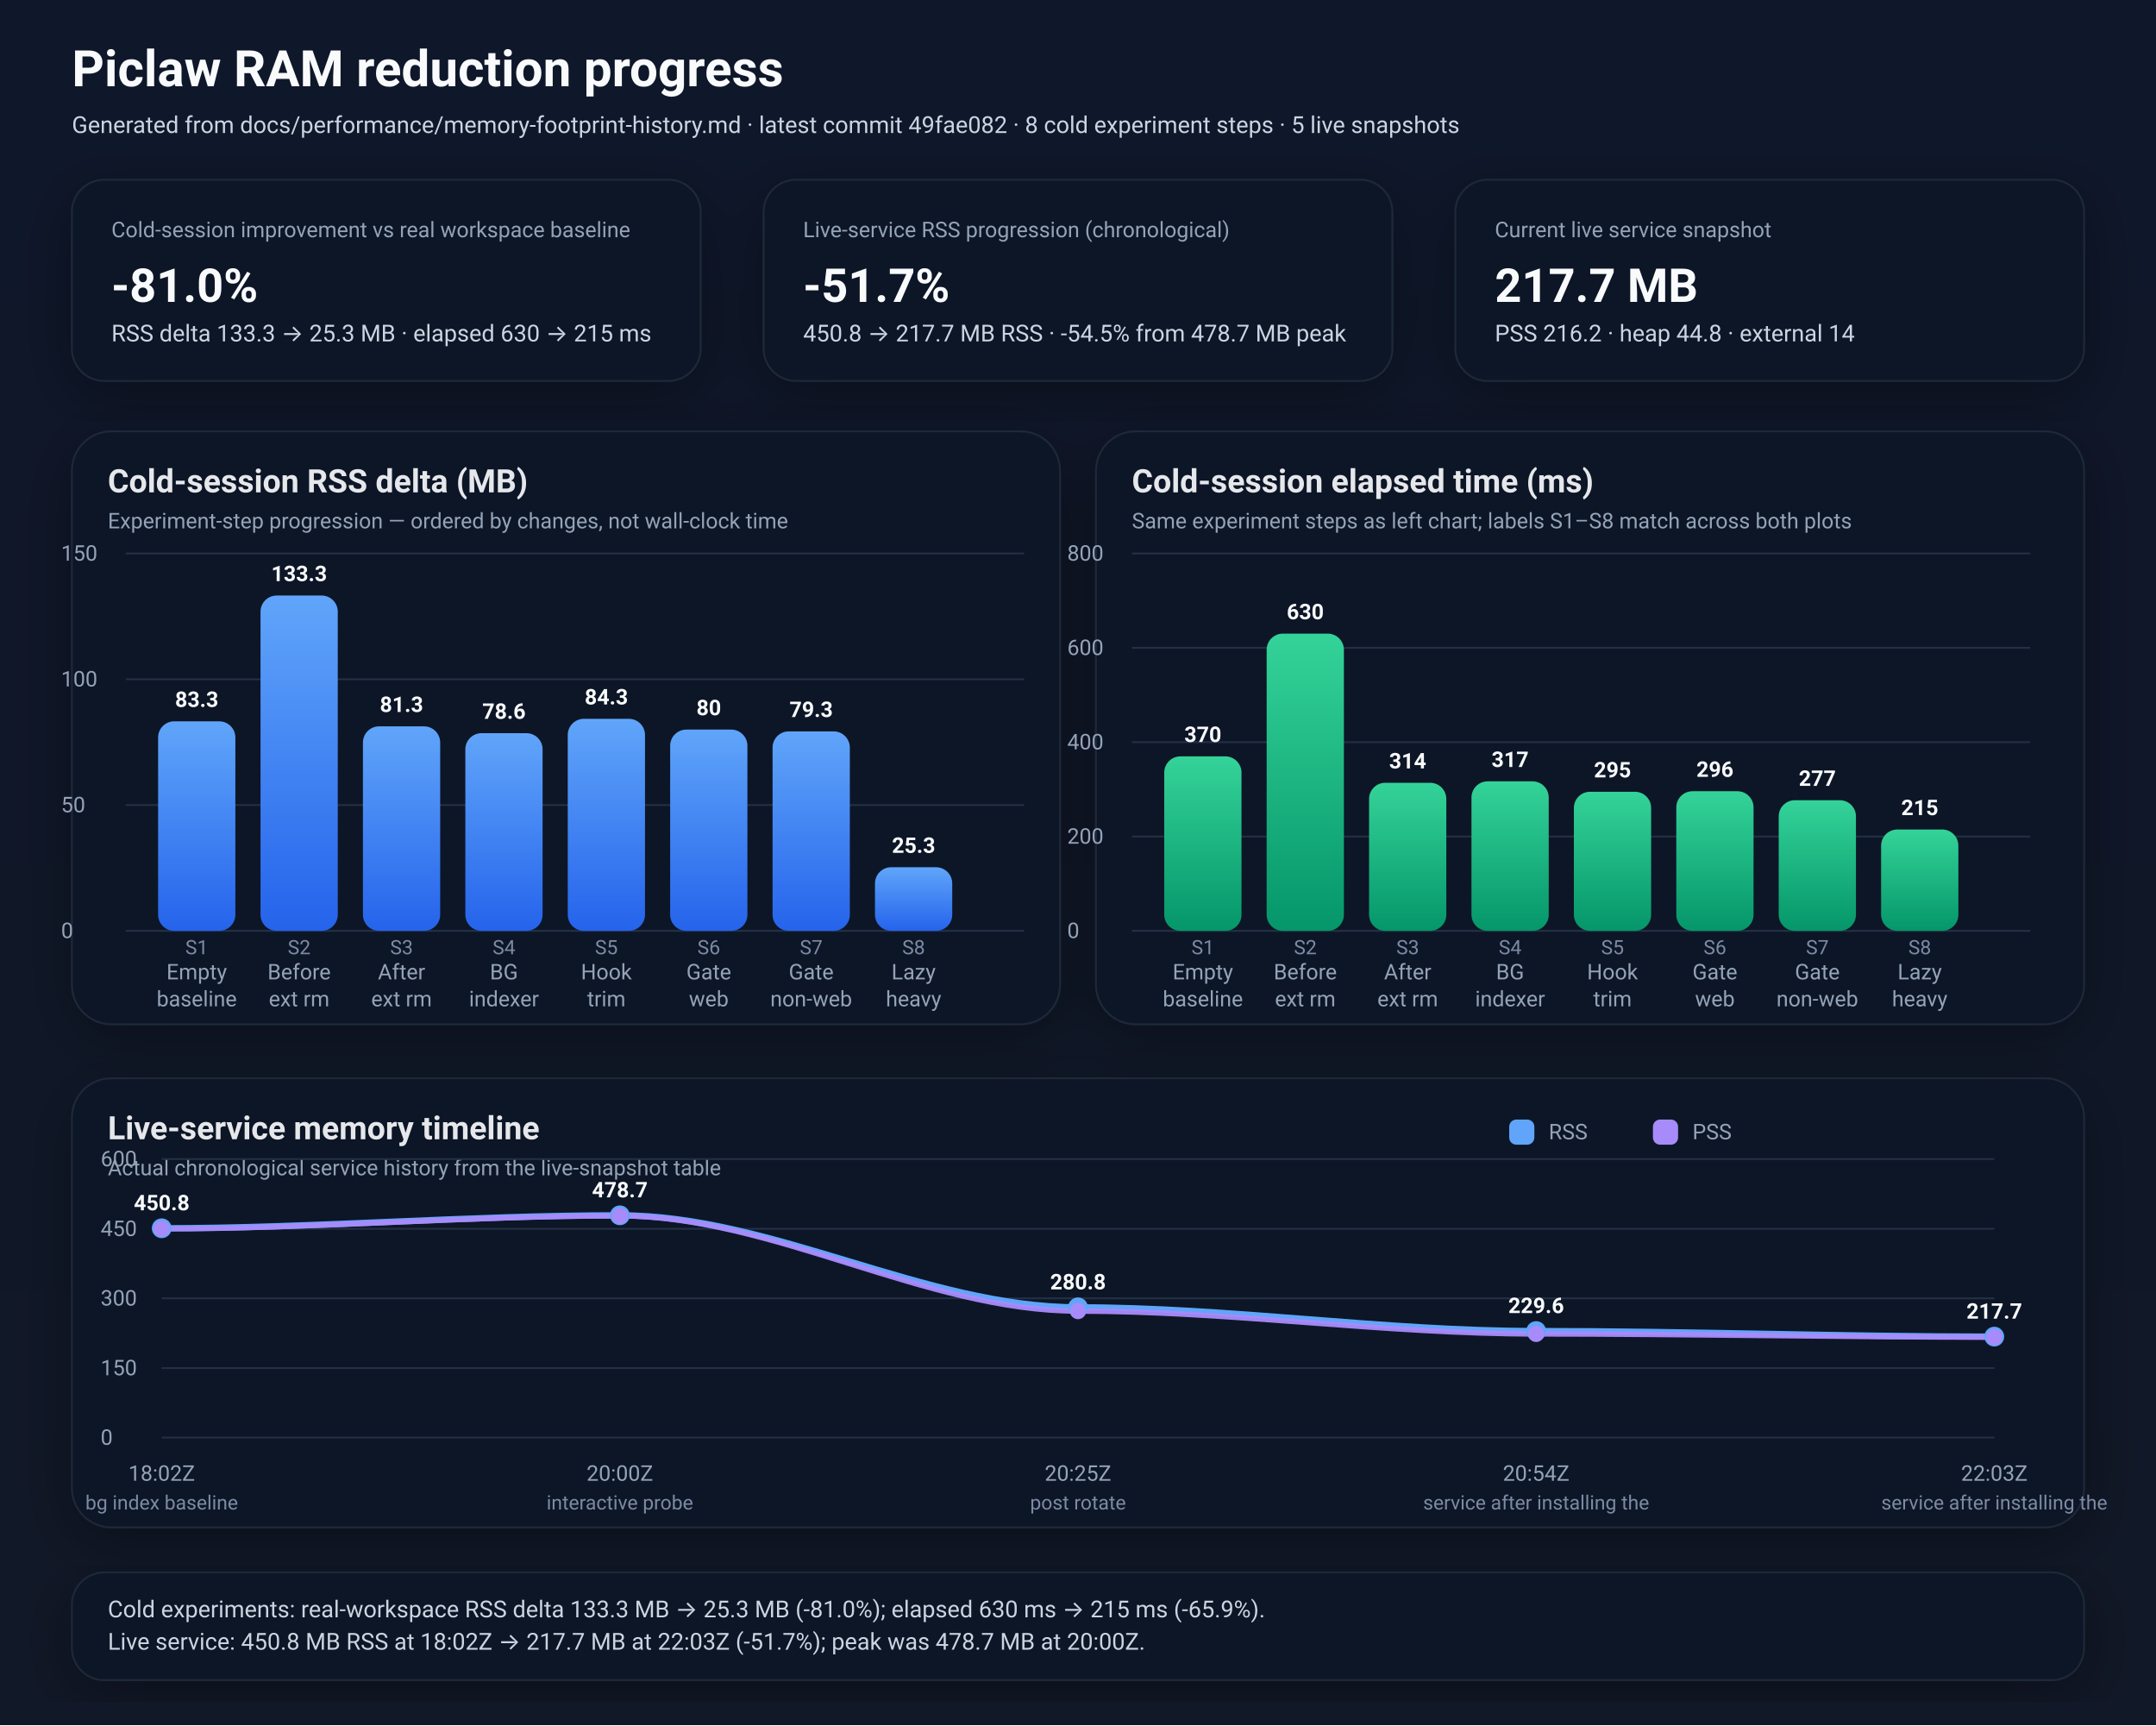
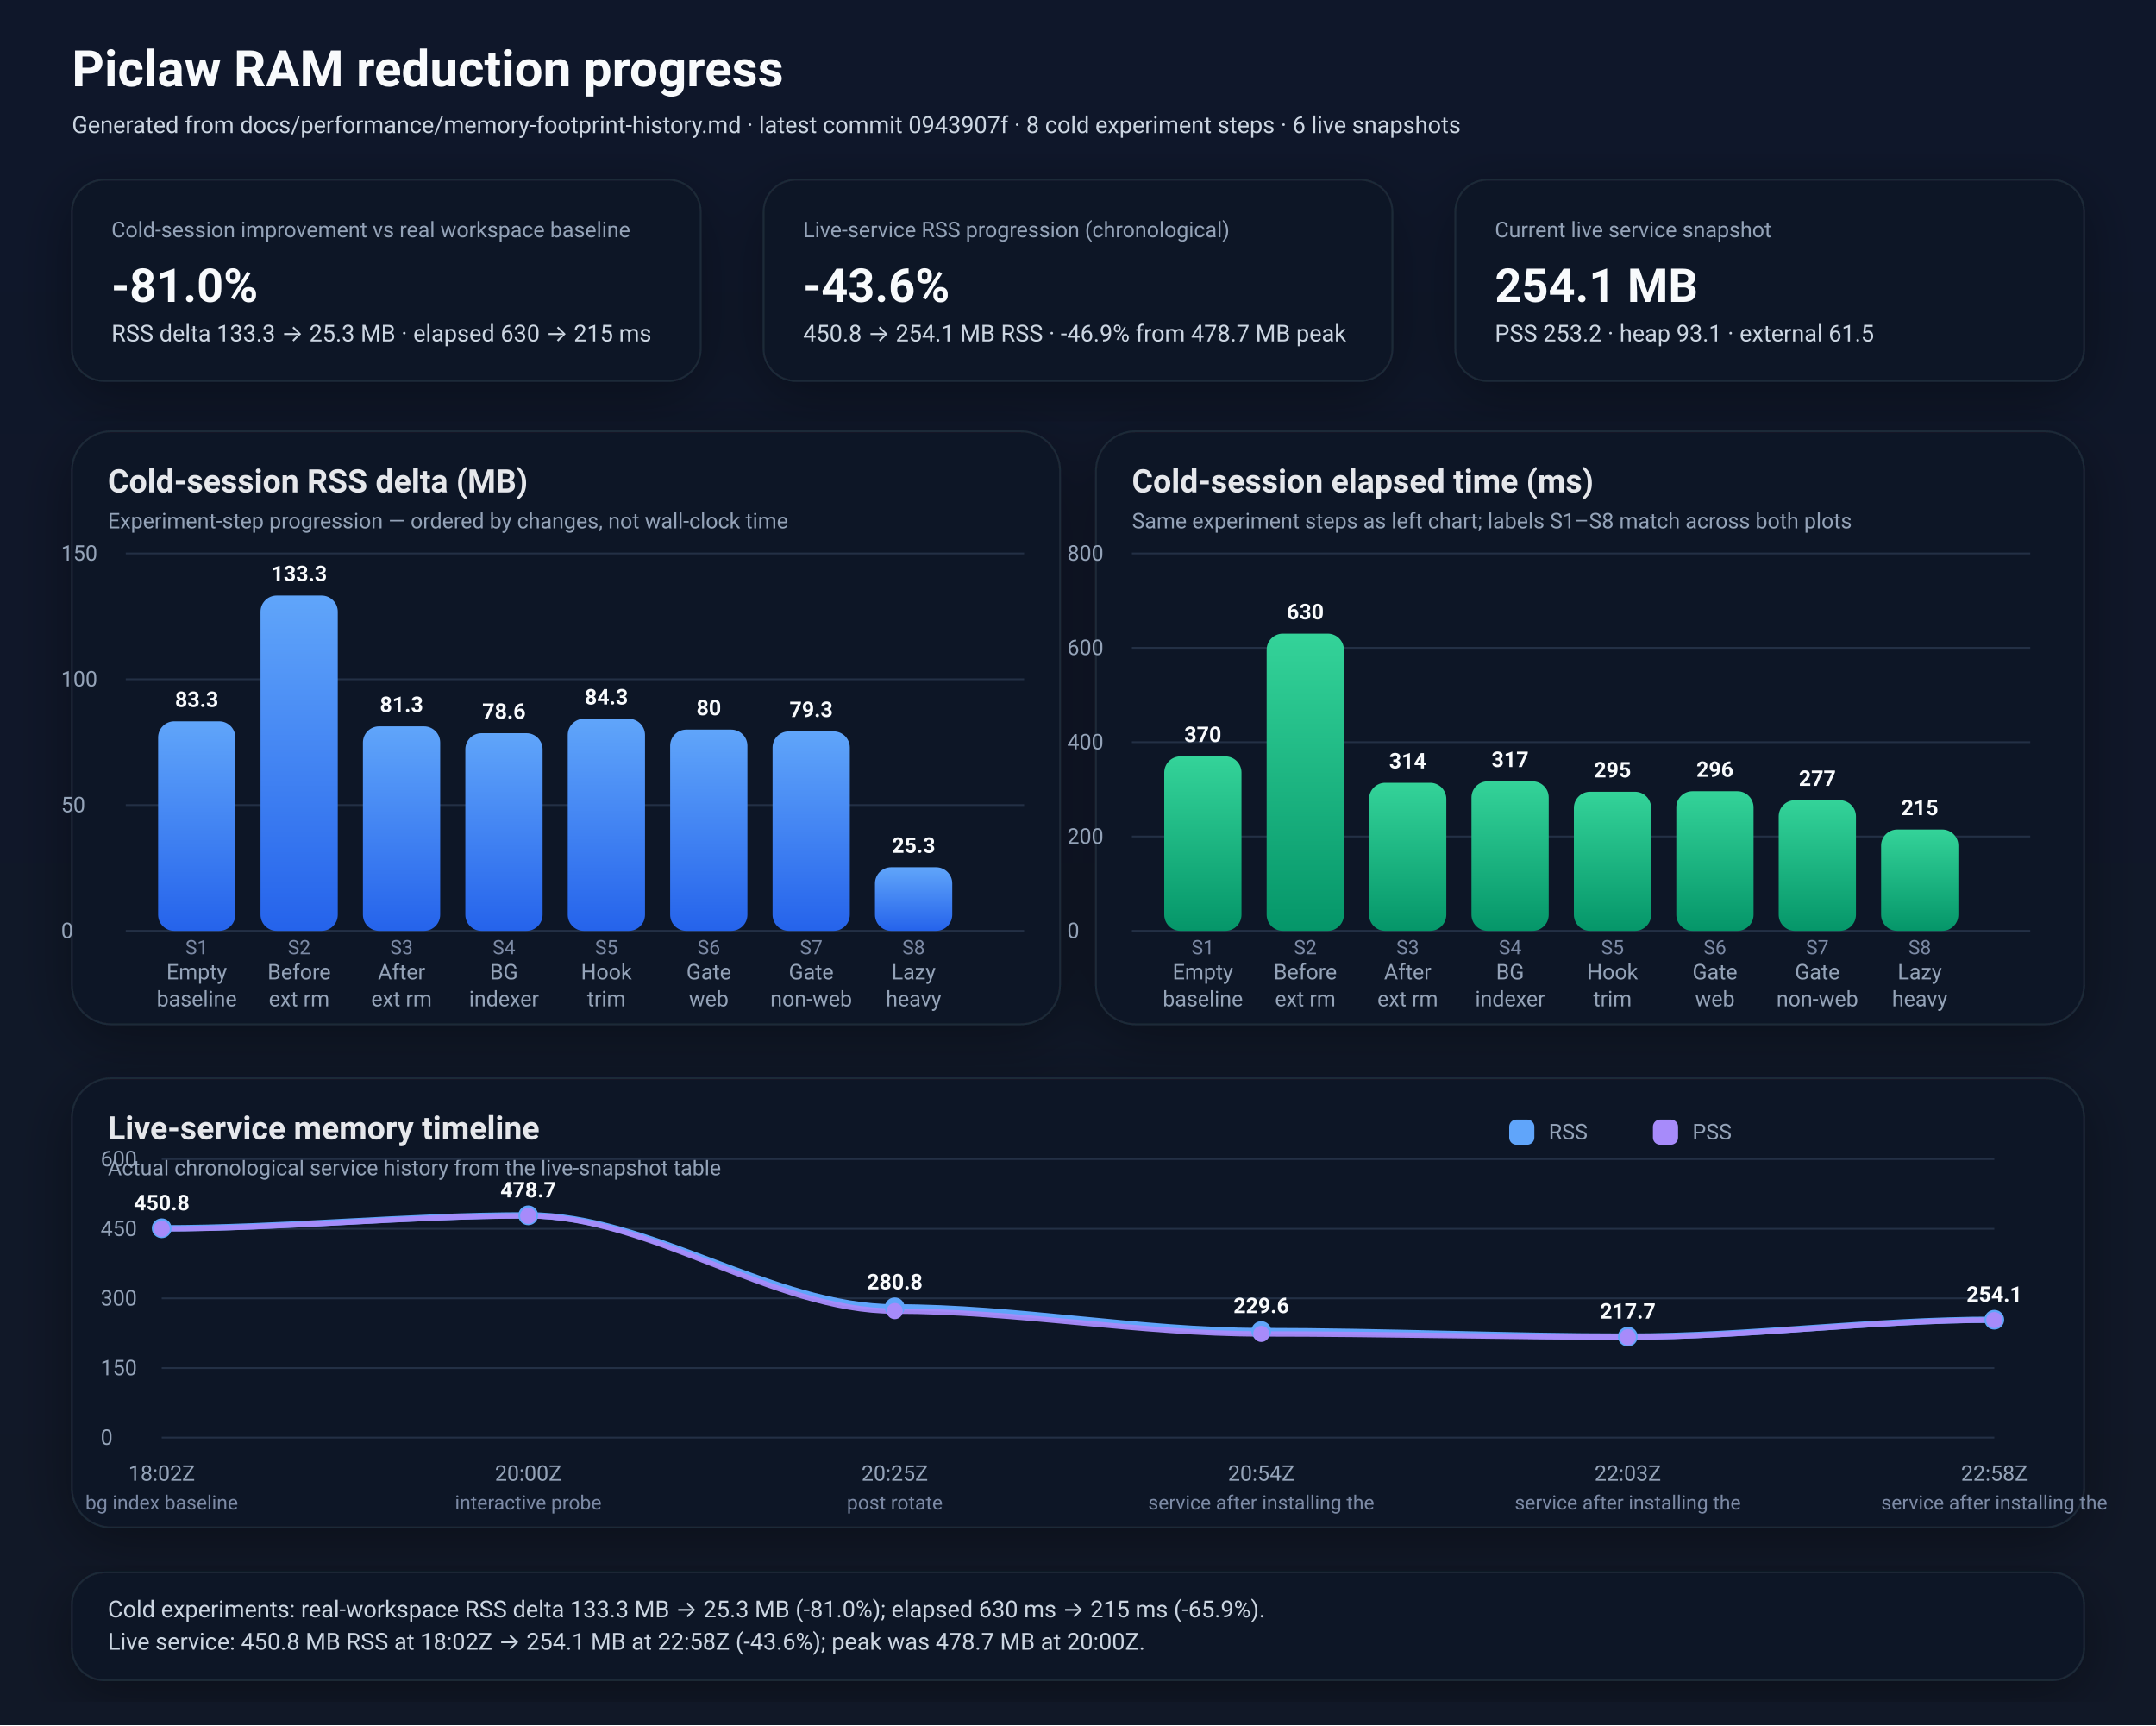
<svg xmlns="http://www.w3.org/2000/svg" width="1200" height="960" viewBox="0 0 1200 960" role="img" aria-labelledby="title desc">
  <defs>
    <linearGradient id="bg" x1="0" y1="0" x2="0" y2="1">
      <stop offset="0%" stop-color="#0f172a" />
      <stop offset="100%" stop-color="#111827" />
    </linearGradient>
    <linearGradient id="barBlue" x1="0" y1="0" x2="0" y2="1">
      <stop offset="0%" stop-color="#60a5fa" />
      <stop offset="100%" stop-color="#2563eb" />
    </linearGradient>
    <linearGradient id="barGreen" x1="0" y1="0" x2="0" y2="1">
      <stop offset="0%" stop-color="#34d399" />
      <stop offset="100%" stop-color="#059669" />
    </linearGradient>
    <filter id="shadow" x="-20%" y="-20%" width="140%" height="140%">
      <feDropShadow dx="0" dy="8" stdDeviation="16" flood-color="#000000" flood-opacity="0.35" />
    </filter>
    <style>
      .h1 { font: 700 28px ui-sans-serif, system-ui, -apple-system, Segoe UI, Roboto, sans-serif; fill: #f8fafc; }
      .h2 { font: 700 18px ui-sans-serif, system-ui, -apple-system, Segoe UI, Roboto, sans-serif; fill: #e5e7eb; }
      .body { font: 13px ui-sans-serif, system-ui, -apple-system, Segoe UI, Roboto, sans-serif; fill: #cbd5e1; }
      .small { font: 12px ui-sans-serif, system-ui, -apple-system, Segoe UI, Roboto, sans-serif; fill: #94a3b8; }
      .tiny { font: 11px ui-sans-serif, system-ui, -apple-system, Segoe UI, Roboto, sans-serif; fill: #7c8aa5; }
      .axis { font: 12px ui-sans-serif, system-ui, -apple-system, Segoe UI, Roboto, sans-serif; fill: #94a3b8; }
      .value { font: 700 12px ui-sans-serif, system-ui, -apple-system, Segoe UI, Roboto, sans-serif; fill: #f8fafc; }
      .metric { font: 700 26px ui-sans-serif, system-ui, -apple-system, Segoe UI, Roboto, sans-serif; fill: #f8fafc; }
    </style>
  </defs>
  <rect x="0" y="0" width="1200" height="960" fill="url(#bg)" />
  <text x="40" y="48" class="h1">Piclaw RAM reduction progress</text>
-   <text x="40" y="74" class="body">Generated from docs/performance/memory-footprint-history.md · latest commit 49fae082 · 8 cold experiment steps · 5 live snapshots</text>
+   <text x="40" y="74" class="body">Generated from docs/performance/memory-footprint-history.md · latest commit 0943907f · 8 cold experiment steps · 6 live snapshots</text>
  <g filter="url(#shadow)">
    <rect x="40" y="100" width="350" height="112" rx="18" fill="#111827" stroke="#1f2937" />
    <rect x="425" y="100" width="350" height="112" rx="18" fill="#111827" stroke="#1f2937" />
    <rect x="810" y="100" width="350" height="112" rx="18" fill="#111827" stroke="#1f2937" />
  </g>
  <text x="62" y="132" class="small">Cold-session improvement vs real workspace baseline</text>
  <text x="62" y="168" class="metric" fill="#60a5fa">-81.0%</text>
  <text x="62" y="190" class="body">RSS delta 133.3 → 25.3 MB · elapsed 630 → 215 ms</text>
  <text x="447" y="132" class="small">Live-service RSS progression (chronological)</text>
-   <text x="447" y="168" class="metric" fill="#a78bfa">-51.7%</text>
-   <text x="447" y="190" class="body">450.8 → 217.7 MB RSS · -54.5% from 478.7 MB peak</text>
+   <text x="447" y="168" class="metric" fill="#a78bfa">-43.6%</text>
+   <text x="447" y="190" class="body">450.8 → 254.1 MB RSS · -46.9% from 478.7 MB peak</text>
  <text x="832" y="132" class="small">Current live service snapshot</text>
-   <text x="832" y="168" class="metric">217.7 MB</text>
-   <text x="832" y="190" class="body">PSS 216.2 · heap 44.8 · external 14</text>
+   <text x="832" y="168" class="metric">254.1 MB</text>
+   <text x="832" y="190" class="body">PSS 253.2 · heap 93.1 · external 61.5</text>
  <g filter="url(#shadow)">
    <rect x="40" y="240" width="550" height="330" rx="22" fill="#111827" stroke="#1f2937" />
    <rect x="610" y="240" width="550" height="330" rx="22" fill="#111827" stroke="#1f2937" />
  </g>
  <text x="60" y="274" class="h2">Cold-session RSS delta (MB)</text>
  <text x="60" y="294" class="small">Experiment-step progression — ordered by changes, not wall-clock time</text>
  <text x="630" y="274" class="h2">Cold-session elapsed time (ms)</text>
  <text x="630" y="294" class="small">Same experiment steps as left chart; labels S1–S8 match across both plots</text>
  <line x1="70" y1="518.0" x2="570" y2="518.0" stroke="#233045" stroke-width="1" />
  <text x="34" y="522.0" class="axis">0</text>
  <line x1="70" y1="448.0" x2="570" y2="448.0" stroke="#233045" stroke-width="1" />
  <text x="34" y="452.0" class="axis">50</text>
  <line x1="70" y1="378.0" x2="570" y2="378.0" stroke="#233045" stroke-width="1" />
  <text x="34" y="382.0" class="axis">100</text>
  <line x1="70" y1="308.0" x2="570" y2="308.0" stroke="#233045" stroke-width="1" />
  <text x="34" y="312.0" class="axis">150</text>
  <line x1="630" y1="518.0" x2="1130" y2="518.0" stroke="#233045" stroke-width="1" />
  <text x="594" y="522.0" class="axis">0</text>
  <line x1="630" y1="465.5" x2="1130" y2="465.5" stroke="#233045" stroke-width="1" />
  <text x="594" y="469.5" class="axis">200</text>
  <line x1="630" y1="413.0" x2="1130" y2="413.0" stroke="#233045" stroke-width="1" />
  <text x="594" y="417.0" class="axis">400</text>
  <line x1="630" y1="360.5" x2="1130" y2="360.5" stroke="#233045" stroke-width="1" />
  <text x="594" y="364.5" class="axis">600</text>
  <line x1="630" y1="308.0" x2="1130" y2="308.0" stroke="#233045" stroke-width="1" />
  <text x="594" y="312.0" class="axis">800</text>
  <rect x="88.0" y="401.4" width="43.0" height="116.6" rx="9" fill="url(#barBlue)" />
  <text x="109.5" y="393.4" text-anchor="middle" class="value">83.3</text>
  <text x="109.5" y="531" text-anchor="middle" class="tiny">S1</text>
  <text x="109.5" y="545" text-anchor="middle" class="small">Empty</text>
  <text x="109.5" y="560" text-anchor="middle" class="small">baseline</text>
  <rect x="145.0" y="331.4" width="43.0" height="186.6" rx="9" fill="url(#barBlue)" />
  <text x="166.5" y="323.4" text-anchor="middle" class="value">133.3</text>
  <text x="166.5" y="531" text-anchor="middle" class="tiny">S2</text>
  <text x="166.5" y="545" text-anchor="middle" class="small">Before</text>
  <text x="166.5" y="560" text-anchor="middle" class="small">ext rm</text>
  <rect x="202.0" y="404.2" width="43.0" height="113.8" rx="9" fill="url(#barBlue)" />
  <text x="223.5" y="396.2" text-anchor="middle" class="value">81.3</text>
  <text x="223.5" y="531" text-anchor="middle" class="tiny">S3</text>
  <text x="223.5" y="545" text-anchor="middle" class="small">After</text>
  <text x="223.5" y="560" text-anchor="middle" class="small">ext rm</text>
  <rect x="259.0" y="408.0" width="43.0" height="110.0" rx="9" fill="url(#barBlue)" />
  <text x="280.5" y="400.0" text-anchor="middle" class="value">78.6</text>
  <text x="280.5" y="531" text-anchor="middle" class="tiny">S4</text>
  <text x="280.5" y="545" text-anchor="middle" class="small">BG</text>
  <text x="280.5" y="560" text-anchor="middle" class="small">indexer</text>
  <rect x="316.0" y="400.0" width="43.0" height="118.0" rx="9" fill="url(#barBlue)" />
  <text x="337.5" y="392.0" text-anchor="middle" class="value">84.3</text>
  <text x="337.5" y="531" text-anchor="middle" class="tiny">S5</text>
  <text x="337.5" y="545" text-anchor="middle" class="small">Hook</text>
  <text x="337.5" y="560" text-anchor="middle" class="small">trim</text>
  <rect x="373.0" y="406.0" width="43.0" height="112.0" rx="9" fill="url(#barBlue)" />
  <text x="394.5" y="398.0" text-anchor="middle" class="value">80</text>
  <text x="394.5" y="531" text-anchor="middle" class="tiny">S6</text>
  <text x="394.5" y="545" text-anchor="middle" class="small">Gate</text>
  <text x="394.5" y="560" text-anchor="middle" class="small">web</text>
  <rect x="430.0" y="407.0" width="43.0" height="111.0" rx="9" fill="url(#barBlue)" />
  <text x="451.5" y="399.0" text-anchor="middle" class="value">79.3</text>
  <text x="451.5" y="531" text-anchor="middle" class="tiny">S7</text>
  <text x="451.5" y="545" text-anchor="middle" class="small">Gate</text>
  <text x="451.5" y="560" text-anchor="middle" class="small">non-web</text>
  <rect x="487.0" y="482.6" width="43.0" height="35.4" rx="9" fill="url(#barBlue)" />
  <text x="508.5" y="474.6" text-anchor="middle" class="value">25.3</text>
  <text x="508.5" y="531" text-anchor="middle" class="tiny">S8</text>
  <text x="508.5" y="545" text-anchor="middle" class="small">Lazy</text>
  <text x="508.5" y="560" text-anchor="middle" class="small">heavy</text>
  <rect x="648.0" y="420.9" width="43.0" height="97.1" rx="9" fill="url(#barGreen)" />
  <text x="669.5" y="412.9" text-anchor="middle" class="value">370</text>
  <text x="669.5" y="531" text-anchor="middle" class="tiny">S1</text>
  <text x="669.5" y="545" text-anchor="middle" class="small">Empty</text>
  <text x="669.5" y="560" text-anchor="middle" class="small">baseline</text>
  <rect x="705.0" y="352.6" width="43.0" height="165.4" rx="9" fill="url(#barGreen)" />
  <text x="726.5" y="344.6" text-anchor="middle" class="value">630</text>
  <text x="726.5" y="531" text-anchor="middle" class="tiny">S2</text>
  <text x="726.5" y="545" text-anchor="middle" class="small">Before</text>
  <text x="726.5" y="560" text-anchor="middle" class="small">ext rm</text>
  <rect x="762.0" y="435.6" width="43.0" height="82.4" rx="9" fill="url(#barGreen)" />
  <text x="783.5" y="427.6" text-anchor="middle" class="value">314</text>
  <text x="783.5" y="531" text-anchor="middle" class="tiny">S3</text>
  <text x="783.5" y="545" text-anchor="middle" class="small">After</text>
  <text x="783.5" y="560" text-anchor="middle" class="small">ext rm</text>
  <rect x="819.0" y="434.8" width="43.0" height="83.2" rx="9" fill="url(#barGreen)" />
  <text x="840.5" y="426.8" text-anchor="middle" class="value">317</text>
  <text x="840.5" y="531" text-anchor="middle" class="tiny">S4</text>
  <text x="840.5" y="545" text-anchor="middle" class="small">BG</text>
  <text x="840.5" y="560" text-anchor="middle" class="small">indexer</text>
  <rect x="876.0" y="440.6" width="43.0" height="77.4" rx="9" fill="url(#barGreen)" />
  <text x="897.5" y="432.6" text-anchor="middle" class="value">295</text>
  <text x="897.5" y="531" text-anchor="middle" class="tiny">S5</text>
  <text x="897.5" y="545" text-anchor="middle" class="small">Hook</text>
  <text x="897.5" y="560" text-anchor="middle" class="small">trim</text>
  <rect x="933.0" y="440.3" width="43.0" height="77.7" rx="9" fill="url(#barGreen)" />
  <text x="954.5" y="432.3" text-anchor="middle" class="value">296</text>
  <text x="954.5" y="531" text-anchor="middle" class="tiny">S6</text>
  <text x="954.5" y="545" text-anchor="middle" class="small">Gate</text>
  <text x="954.5" y="560" text-anchor="middle" class="small">web</text>
  <rect x="990.0" y="445.3" width="43.0" height="72.7" rx="9" fill="url(#barGreen)" />
  <text x="1011.5" y="437.3" text-anchor="middle" class="value">277</text>
  <text x="1011.5" y="531" text-anchor="middle" class="tiny">S7</text>
  <text x="1011.5" y="545" text-anchor="middle" class="small">Gate</text>
  <text x="1011.5" y="560" text-anchor="middle" class="small">non-web</text>
  <rect x="1047.0" y="461.6" width="43.0" height="56.4" rx="9" fill="url(#barGreen)" />
  <text x="1068.5" y="453.6" text-anchor="middle" class="value">215</text>
  <text x="1068.5" y="531" text-anchor="middle" class="tiny">S8</text>
  <text x="1068.5" y="545" text-anchor="middle" class="small">Lazy</text>
  <text x="1068.5" y="560" text-anchor="middle" class="small">heavy</text>
  <g filter="url(#shadow)">
    <rect x="40" y="600" width="1120" height="250" rx="22" fill="#111827" stroke="#1f2937" />
  </g>
  <text x="60" y="634" class="h2">Live-service memory timeline</text>
  <text x="60" y="654" class="small">Actual chronological service history from the live-snapshot table</text>
  <rect x="840" y="623" width="14" height="14" rx="4" fill="#60a5fa" />
  <text x="862" y="634" class="small">RSS</text>
  <rect x="920" y="623" width="14" height="14" rx="4" fill="#a78bfa" />
  <text x="942" y="634" class="small">PSS</text>
  <line x1="90" y1="800.0" x2="1110" y2="800.0" stroke="#233045" stroke-width="1" />
  <text x="56" y="804.0" class="axis">0</text>
  <line x1="90" y1="761.3" x2="1110" y2="761.3" stroke="#233045" stroke-width="1" />
  <text x="56" y="765.3" class="axis">150</text>
  <line x1="90" y1="722.5" x2="1110" y2="722.5" stroke="#233045" stroke-width="1" />
  <text x="56" y="726.5" class="axis">300</text>
  <line x1="90" y1="683.8" x2="1110" y2="683.8" stroke="#233045" stroke-width="1" />
  <text x="56" y="687.8" class="axis">450</text>
  <line x1="90" y1="645.0" x2="1110" y2="645.0" stroke="#233045" stroke-width="1" />
  <text x="56" y="649.0" class="axis">600</text>
-   <path d="M 90.0 683.5 C 175.0 683.5, 260.0 676.3, 345.0 676.3 C 430.0 676.3, 515.0 727.5, 600.0 727.5 C 685.0 727.5, 770.0 740.7, 855.0 740.7 C 940.0 740.7, 1025.0 743.8, 1110.0 743.8" fill="none" stroke="#60a5fa" stroke-width="3.5" stroke-linecap="round" stroke-linejoin="round" />
-   <path d="M 90.0 683.8 C 175.0 683.8, 260.0 676.6, 345.0 676.6 C 430.0 676.6, 515.0 729.6, 600.0 729.6 C 685.0 729.6, 770.0 742.3, 855.0 742.3 C 940.0 742.3, 1025.0 744.1, 1110.0 744.1" fill="none" stroke="#a78bfa" stroke-width="3" stroke-linecap="round" stroke-linejoin="round" opacity="0.95" />
+   <path d="M 90.0 683.5 C 158.0 683.5, 226.0 676.3, 294.0 676.3 C 362.0 676.3, 430.0 727.5, 498.0 727.5 C 566.0 727.5, 634.0 740.7, 702.0 740.7 C 770.0 740.7, 838.0 743.8, 906.0 743.8 C 974.0 743.8, 1042.0 734.4, 1110.0 734.4" fill="none" stroke="#60a5fa" stroke-width="3.5" stroke-linecap="round" stroke-linejoin="round" />
+   <path d="M 90.0 683.8 C 158.0 683.8, 226.0 676.6, 294.0 676.6 C 362.0 676.6, 430.0 729.6, 498.0 729.6 C 566.0 729.6, 634.0 742.3, 702.0 742.3 C 770.0 742.3, 838.0 744.1, 906.0 744.1 C 974.0 744.1, 1042.0 734.6, 1110.0 734.6" fill="none" stroke="#a78bfa" stroke-width="3" stroke-linecap="round" stroke-linejoin="round" opacity="0.95" />
  <circle cx="90.0" cy="683.5" r="5.5" fill="#60a5fa" />
  <circle cx="90.0" cy="683.8" r="4.5" fill="#a78bfa" />
  <text x="90.0" y="673.5" text-anchor="middle" class="value">450.8</text>
  <text x="90.0" y="824" text-anchor="middle" class="small">18:02Z</text>
  <text x="90.0" y="840" text-anchor="middle" class="tiny">bg index baseline</text>
-   <circle cx="345.0" cy="676.3" r="5.5" fill="#60a5fa" />
-   <circle cx="345.0" cy="676.6" r="4.5" fill="#a78bfa" />
-   <text x="345.0" y="666.3" text-anchor="middle" class="value">478.7</text>
-   <text x="345.0" y="824" text-anchor="middle" class="small">20:00Z</text>
-   <text x="345.0" y="840" text-anchor="middle" class="tiny">interactive probe</text>
-   <circle cx="600.0" cy="727.5" r="5.5" fill="#60a5fa" />
-   <circle cx="600.0" cy="729.6" r="4.5" fill="#a78bfa" />
-   <text x="600.0" y="717.5" text-anchor="middle" class="value">280.8</text>
-   <text x="600.0" y="824" text-anchor="middle" class="small">20:25Z</text>
-   <text x="600.0" y="840" text-anchor="middle" class="tiny">post rotate</text>
-   <circle cx="855.0" cy="740.7" r="5.5" fill="#60a5fa" />
-   <circle cx="855.0" cy="742.3" r="4.5" fill="#a78bfa" />
-   <text x="855.0" y="730.7" text-anchor="middle" class="value">229.6</text>
-   <text x="855.0" y="824" text-anchor="middle" class="small">20:54Z</text>
-   <text x="855.0" y="840" text-anchor="middle" class="tiny">service after installing the</text>
-   <circle cx="1110.0" cy="743.8" r="5.5" fill="#60a5fa" />
-   <circle cx="1110.0" cy="744.1" r="4.5" fill="#a78bfa" />
-   <text x="1110.0" y="733.8" text-anchor="middle" class="value">217.7</text>
-   <text x="1110.0" y="824" text-anchor="middle" class="small">22:03Z</text>
+   <circle cx="294.0" cy="676.3" r="5.5" fill="#60a5fa" />
+   <circle cx="294.0" cy="676.6" r="4.5" fill="#a78bfa" />
+   <text x="294.0" y="666.3" text-anchor="middle" class="value">478.7</text>
+   <text x="294.0" y="824" text-anchor="middle" class="small">20:00Z</text>
+   <text x="294.0" y="840" text-anchor="middle" class="tiny">interactive probe</text>
+   <circle cx="498.0" cy="727.5" r="5.5" fill="#60a5fa" />
+   <circle cx="498.0" cy="729.6" r="4.5" fill="#a78bfa" />
+   <text x="498.0" y="717.5" text-anchor="middle" class="value">280.8</text>
+   <text x="498.0" y="824" text-anchor="middle" class="small">20:25Z</text>
+   <text x="498.0" y="840" text-anchor="middle" class="tiny">post rotate</text>
+   <circle cx="702.0" cy="740.7" r="5.5" fill="#60a5fa" />
+   <circle cx="702.0" cy="742.3" r="4.5" fill="#a78bfa" />
+   <text x="702.0" y="730.7" text-anchor="middle" class="value">229.6</text>
+   <text x="702.0" y="824" text-anchor="middle" class="small">20:54Z</text>
+   <text x="702.0" y="840" text-anchor="middle" class="tiny">service after installing the</text>
+   <circle cx="906.0" cy="743.8" r="5.5" fill="#60a5fa" />
+   <circle cx="906.0" cy="744.1" r="4.5" fill="#a78bfa" />
+   <text x="906.0" y="733.8" text-anchor="middle" class="value">217.7</text>
+   <text x="906.0" y="824" text-anchor="middle" class="small">22:03Z</text>
+   <text x="906.0" y="840" text-anchor="middle" class="tiny">service after installing the</text>
+   <circle cx="1110.0" cy="734.4" r="5.5" fill="#60a5fa" />
+   <circle cx="1110.0" cy="734.6" r="4.5" fill="#a78bfa" />
+   <text x="1110.0" y="724.4" text-anchor="middle" class="value">254.1</text>
+   <text x="1110.0" y="824" text-anchor="middle" class="small">22:58Z</text>
  <text x="1110.0" y="840" text-anchor="middle" class="tiny">service after installing the</text>
  <g filter="url(#shadow)">
    <rect x="40" y="875" width="1120" height="60" rx="18" fill="#111827" stroke="#1f2937" />
  </g>
  <text x="60" y="900" class="body">Cold experiments: real-workspace RSS delta 133.3 MB → 25.3 MB (-81.0%); elapsed 630 ms → 215 ms (-65.9%).</text>
-   <text x="60" y="918" class="body">Live service: 450.8 MB RSS at 18:02Z → 217.7 MB at 22:03Z (-51.7%); peak was 478.7 MB at 20:00Z.</text>
+   <text x="60" y="918" class="body">Live service: 450.8 MB RSS at 18:02Z → 254.1 MB at 22:58Z (-43.6%); peak was 478.7 MB at 20:00Z.</text>
</svg>
